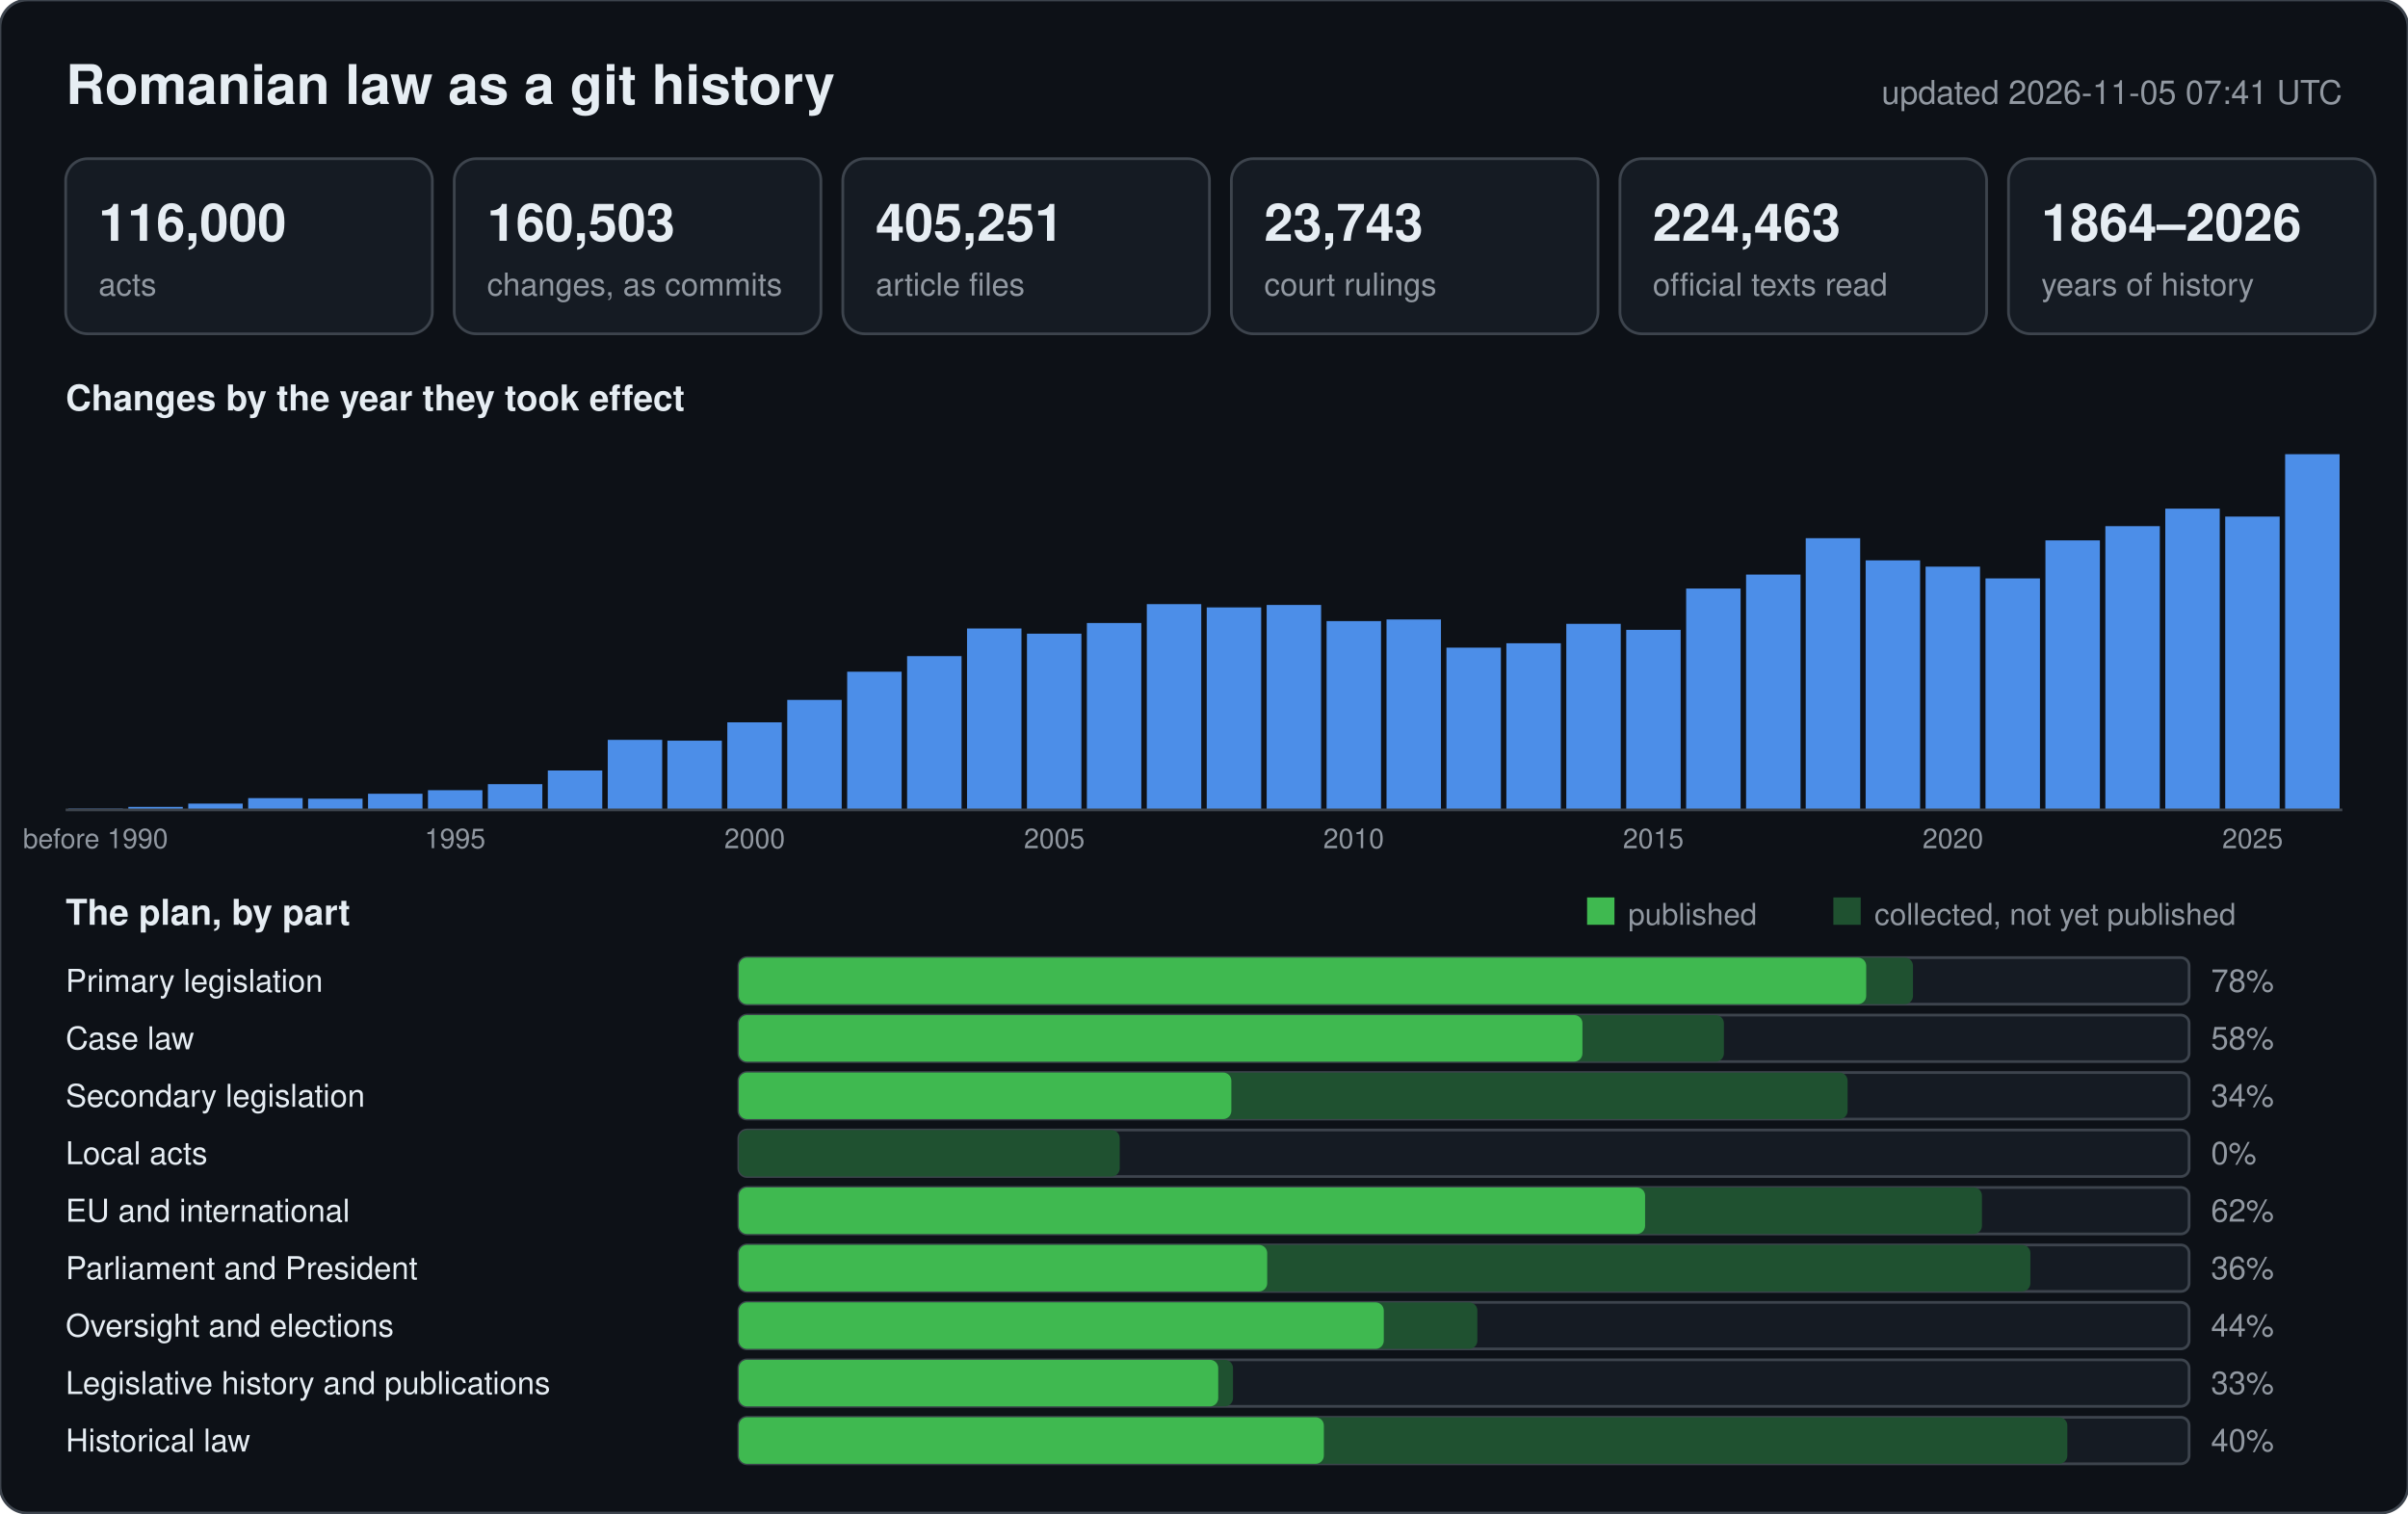
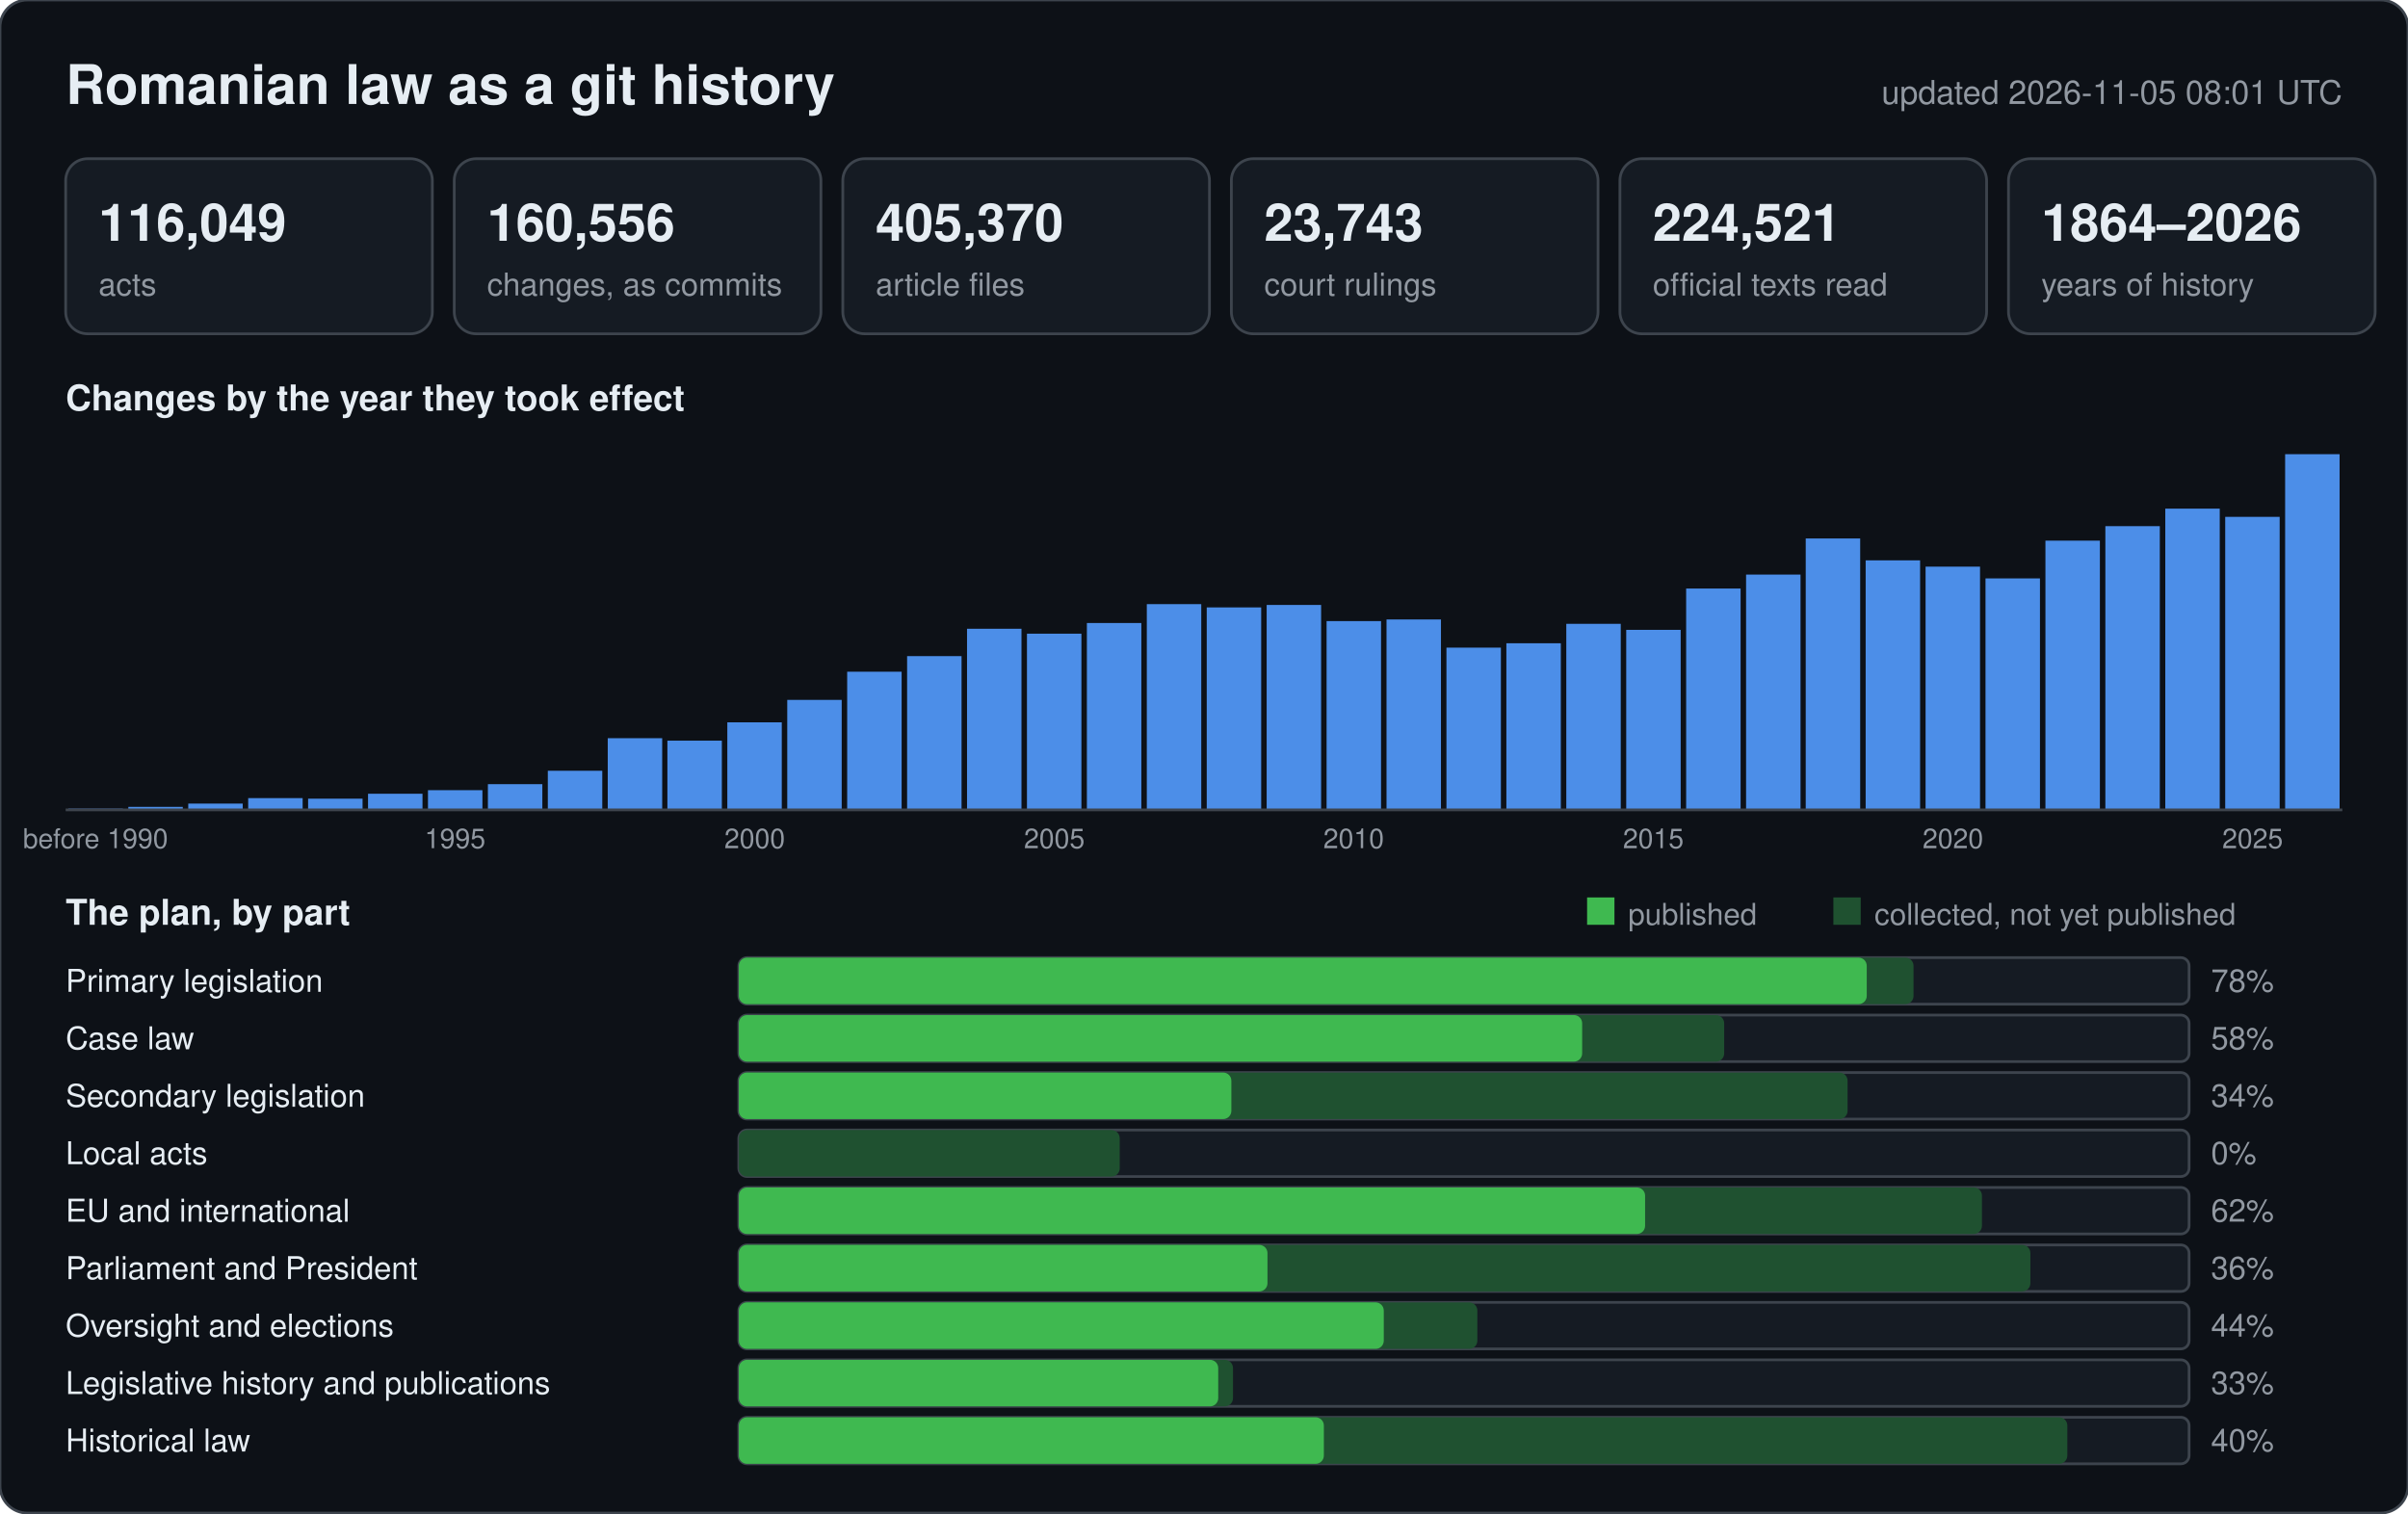
<svg xmlns="http://www.w3.org/2000/svg" width="880" height="553" viewBox="0 0 880 553" font-family="-apple-system,BlinkMacSystemFont,Segoe UI,Helvetica,Arial,sans-serif">
  <rect width="880" height="553" rx="10" fill="#0d1117" stroke="#3d444d" />
  <text x="24" y="38" font-size="20" font-weight="600" fill="#e6edf3">Romanian law as a git history</text>
-   <text x="856" y="38" font-size="12" text-anchor="end" fill="#9198a1">updated 2026-11-05 07:41 UTC</text>
+   <text x="856" y="38" font-size="12" text-anchor="end" fill="#9198a1">updated 2026-11-05 08:01 UTC</text>
  <rect x="24" y="58" width="134" height="64" rx="8" fill="#151b23" stroke="#3d444d" />
-   <text x="36" y="88" font-size="19" font-weight="600" fill="#e6edf3">116,000</text>
+   <text x="36" y="88" font-size="19" font-weight="600" fill="#e6edf3">116,049</text>
  <text x="36" y="108" font-size="11.5" fill="#9198a1">acts</text>
  <rect x="166" y="58" width="134" height="64" rx="8" fill="#151b23" stroke="#3d444d" />
-   <text x="178" y="88" font-size="19" font-weight="600" fill="#e6edf3">160,503</text>
+   <text x="178" y="88" font-size="19" font-weight="600" fill="#e6edf3">160,556</text>
  <text x="178" y="108" font-size="11.5" fill="#9198a1">changes, as commits</text>
  <rect x="308" y="58" width="134" height="64" rx="8" fill="#151b23" stroke="#3d444d" />
-   <text x="320" y="88" font-size="19" font-weight="600" fill="#e6edf3">405,251</text>
+   <text x="320" y="88" font-size="19" font-weight="600" fill="#e6edf3">405,370</text>
  <text x="320" y="108" font-size="11.5" fill="#9198a1">article files</text>
  <rect x="450" y="58" width="134" height="64" rx="8" fill="#151b23" stroke="#3d444d" />
  <text x="462" y="88" font-size="19" font-weight="600" fill="#e6edf3">23,743</text>
  <text x="462" y="108" font-size="11.5" fill="#9198a1">court rulings</text>
  <rect x="592" y="58" width="134" height="64" rx="8" fill="#151b23" stroke="#3d444d" />
-   <text x="604" y="88" font-size="19" font-weight="600" fill="#e6edf3">224,463</text>
+   <text x="604" y="88" font-size="19" font-weight="600" fill="#e6edf3">224,521</text>
  <text x="604" y="108" font-size="11.5" fill="#9198a1">official texts read</text>
  <rect x="734" y="58" width="134" height="64" rx="8" fill="#151b23" stroke="#3d444d" />
  <text x="746" y="88" font-size="19" font-weight="600" fill="#e6edf3">1864–2026</text>
  <text x="746" y="108" font-size="11.5" fill="#9198a1">years of history</text>
  <text x="24" y="150" font-size="13" font-weight="600" fill="#e6edf3">Changes by the year they took effect</text>
  <rect x="25.0" y="295.4" width="19.9" height="0.6" fill="#2b4a75" />
  <text x="34.9" y="310" font-size="10" text-anchor="middle" fill="#9198a1">before 1990</text>
  <rect x="46.9" y="294.9" width="19.9" height="1.1" fill="#4c8ee8" />
  <rect x="68.8" y="293.7" width="19.9" height="2.3" fill="#4c8ee8" />
  <rect x="90.7" y="291.7" width="19.9" height="4.3" fill="#4c8ee8" />
  <rect x="112.6" y="291.9" width="19.9" height="4.1" fill="#4c8ee8" />
  <rect x="134.5" y="290.1" width="19.9" height="5.9" fill="#4c8ee8" />
  <rect x="156.4" y="288.8" width="19.9" height="7.2" fill="#4c8ee8" />
  <text x="166.3" y="310" font-size="10" text-anchor="middle" fill="#9198a1">1995</text>
  <rect x="178.3" y="286.6" width="19.9" height="9.4" fill="#4c8ee8" />
-   <rect x="200.2" y="281.6" width="19.9" height="14.4" fill="#4c8ee8" />
-   <rect x="222.1" y="270.4" width="19.9" height="25.6" fill="#4c8ee8" />
+   <rect x="200.2" y="281.7" width="19.9" height="14.3" fill="#4c8ee8" />
+   <rect x="222.1" y="269.8" width="19.9" height="26.2" fill="#4c8ee8" />
  <rect x="243.9" y="270.7" width="19.9" height="25.3" fill="#4c8ee8" />
  <rect x="265.8" y="264.0" width="19.9" height="32.0" fill="#4c8ee8" />
  <text x="275.8" y="310" font-size="10" text-anchor="middle" fill="#9198a1">2000</text>
  <rect x="287.7" y="255.8" width="19.9" height="40.2" fill="#4c8ee8" />
  <rect x="309.6" y="245.5" width="19.9" height="50.5" fill="#4c8ee8" />
  <rect x="331.5" y="239.8" width="19.9" height="56.2" fill="#4c8ee8" />
-   <rect x="353.4" y="229.7" width="19.9" height="66.3" fill="#4c8ee8" />
+   <rect x="353.4" y="229.8" width="19.9" height="66.2" fill="#4c8ee8" />
  <rect x="375.3" y="231.6" width="19.9" height="64.4" fill="#4c8ee8" />
  <text x="385.3" y="310" font-size="10" text-anchor="middle" fill="#9198a1">2005</text>
  <rect x="397.2" y="227.7" width="19.9" height="68.3" fill="#4c8ee8" />
  <rect x="419.1" y="220.8" width="19.9" height="75.2" fill="#4c8ee8" />
  <rect x="441.0" y="222.0" width="19.9" height="74.0" fill="#4c8ee8" />
  <rect x="462.9" y="221.1" width="19.9" height="74.9" fill="#4c8ee8" />
  <rect x="484.8" y="227.0" width="19.9" height="69.0" fill="#4c8ee8" />
  <text x="494.7" y="310" font-size="10" text-anchor="middle" fill="#9198a1">2010</text>
  <rect x="506.7" y="226.4" width="19.9" height="69.6" fill="#4c8ee8" />
  <rect x="528.6" y="236.7" width="19.9" height="59.3" fill="#4c8ee8" />
  <rect x="550.5" y="235.1" width="19.9" height="60.9" fill="#4c8ee8" />
  <rect x="572.4" y="228.0" width="19.9" height="68.0" fill="#4c8ee8" />
  <rect x="594.3" y="230.2" width="19.9" height="65.8" fill="#4c8ee8" />
  <text x="604.2" y="310" font-size="10" text-anchor="middle" fill="#9198a1">2015</text>
  <rect x="616.2" y="215.1" width="19.9" height="80.9" fill="#4c8ee8" />
  <rect x="638.1" y="210.0" width="19.9" height="86.0" fill="#4c8ee8" />
-   <rect x="659.9" y="196.7" width="19.9" height="99.3" fill="#4c8ee8" />
+   <rect x="659.9" y="196.8" width="19.9" height="99.2" fill="#4c8ee8" />
  <rect x="681.8" y="204.8" width="19.9" height="91.2" fill="#4c8ee8" />
  <rect x="703.7" y="207.1" width="19.9" height="88.9" fill="#4c8ee8" />
  <text x="713.7" y="310" font-size="10" text-anchor="middle" fill="#9198a1">2020</text>
  <rect x="725.6" y="211.4" width="19.9" height="84.6" fill="#4c8ee8" />
-   <rect x="747.5" y="197.5" width="19.9" height="98.5" fill="#4c8ee8" />
+   <rect x="747.5" y="197.6" width="19.9" height="98.4" fill="#4c8ee8" />
  <rect x="769.4" y="192.3" width="19.9" height="103.7" fill="#4c8ee8" />
  <rect x="791.3" y="185.9" width="19.9" height="110.1" fill="#4c8ee8" />
-   <rect x="813.2" y="188.8" width="19.9" height="107.2" fill="#4c8ee8" />
+   <rect x="813.2" y="188.9" width="19.9" height="107.1" fill="#4c8ee8" />
  <text x="823.2" y="310" font-size="10" text-anchor="middle" fill="#9198a1">2025</text>
  <rect x="835.1" y="166.0" width="19.9" height="130.0" fill="#4c8ee8" />
  <line x1="24" y1="296" x2="856" y2="296" stroke="#3d444d" />
  <text x="24" y="338" font-size="13" font-weight="600" fill="#e6edf3">The plan, by part</text>
  <rect x="580" y="328" width="10" height="10" fill="#3fb950" />
  <text x="595" y="338" font-size="11" fill="#9198a1">published</text>
  <rect x="670" y="328" width="10" height="10" fill="#1f5130" />
  <text x="685" y="338" font-size="11" fill="#9198a1">collected, not yet published</text>
  <text x="24" y="362.5" font-size="11.5" fill="#e6edf3">Primary legislation</text>
  <rect x="270" y="350" width="530" height="17" rx="3" fill="#151b23" stroke="#3d444d" />
-   <rect x="270" y="350" width="429.1" height="17" rx="3" fill="#1f5130" />
-   <rect x="270" y="350" width="412.0" height="17" rx="3" fill="#3fb950" />
+   <rect x="270" y="350" width="429.3" height="17" rx="3" fill="#1f5130" />
+   <rect x="270" y="350" width="412.2" height="17" rx="3" fill="#3fb950" />
  <text x="808" y="362.5" font-size="11.5" fill="#9198a1">78%</text>
  <text x="24" y="383.5" font-size="11.5" fill="#e6edf3">Case law</text>
  <rect x="270" y="371" width="530" height="17" rx="3" fill="#151b23" stroke="#3d444d" />
-   <rect x="270" y="371" width="360.0" height="17" rx="3" fill="#1f5130" />
-   <rect x="270" y="371" width="308.3" height="17" rx="3" fill="#3fb950" />
+   <rect x="270" y="371" width="360.1" height="17" rx="3" fill="#1f5130" />
+   <rect x="270" y="371" width="308.2" height="17" rx="3" fill="#3fb950" />
  <text x="808" y="383.5" font-size="11.5" fill="#9198a1">58%</text>
  <text x="24" y="404.5" font-size="11.5" fill="#e6edf3">Secondary legislation</text>
  <rect x="270" y="392" width="530" height="17" rx="3" fill="#151b23" stroke="#3d444d" />
  <rect x="270" y="392" width="405.2" height="17" rx="3" fill="#1f5130" />
  <rect x="270" y="392" width="180.0" height="17" rx="3" fill="#3fb950" />
  <text x="808" y="404.5" font-size="11.5" fill="#9198a1">34%</text>
  <text x="24" y="425.5" font-size="11.5" fill="#e6edf3">Local acts</text>
  <rect x="270" y="413" width="530" height="17" rx="3" fill="#151b23" stroke="#3d444d" />
  <rect x="270" y="413" width="139.2" height="17" rx="3" fill="#1f5130" />
  <rect x="270" y="413" width="0.0" height="17" rx="3" fill="#3fb950" />
  <text x="808" y="425.5" font-size="11.5" fill="#9198a1">0%</text>
  <text x="24" y="446.5" font-size="11.5" fill="#e6edf3">EU and international</text>
  <rect x="270" y="434" width="530" height="17" rx="3" fill="#151b23" stroke="#3d444d" />
  <rect x="270" y="434" width="454.3" height="17" rx="3" fill="#1f5130" />
  <rect x="270" y="434" width="331.2" height="17" rx="3" fill="#3fb950" />
  <text x="808" y="446.5" font-size="11.5" fill="#9198a1">62%</text>
  <text x="24" y="467.5" font-size="11.5" fill="#e6edf3">Parliament and President</text>
  <rect x="270" y="455" width="530" height="17" rx="3" fill="#151b23" stroke="#3d444d" />
  <rect x="270" y="455" width="472.0" height="17" rx="3" fill="#1f5130" />
-   <rect x="270" y="455" width="193.1" height="17" rx="3" fill="#3fb950" />
+   <rect x="270" y="455" width="193.2" height="17" rx="3" fill="#3fb950" />
  <text x="808" y="467.5" font-size="11.5" fill="#9198a1">36%</text>
  <text x="24" y="488.5" font-size="11.5" fill="#e6edf3">Oversight and elections</text>
  <rect x="270" y="476" width="530" height="17" rx="3" fill="#151b23" stroke="#3d444d" />
  <rect x="270" y="476" width="269.9" height="17" rx="3" fill="#1f5130" />
  <rect x="270" y="476" width="235.7" height="17" rx="3" fill="#3fb950" />
  <text x="808" y="488.5" font-size="11.5" fill="#9198a1">44%</text>
  <text x="24" y="509.5" font-size="11.5" fill="#e6edf3">Legislative history and publications</text>
  <rect x="270" y="497" width="530" height="17" rx="3" fill="#151b23" stroke="#3d444d" />
  <rect x="270" y="497" width="180.6" height="17" rx="3" fill="#1f5130" />
  <rect x="270" y="497" width="175.2" height="17" rx="3" fill="#3fb950" />
  <text x="808" y="509.5" font-size="11.5" fill="#9198a1">33%</text>
  <text x="24" y="530.5" font-size="11.5" fill="#e6edf3">Historical law</text>
  <rect x="270" y="518" width="530" height="17" rx="3" fill="#151b23" stroke="#3d444d" />
  <rect x="270" y="518" width="485.5" height="17" rx="3" fill="#1f5130" />
  <rect x="270" y="518" width="213.8" height="17" rx="3" fill="#3fb950" />
  <text x="808" y="530.5" font-size="11.5" fill="#9198a1">40%</text>
</svg>
